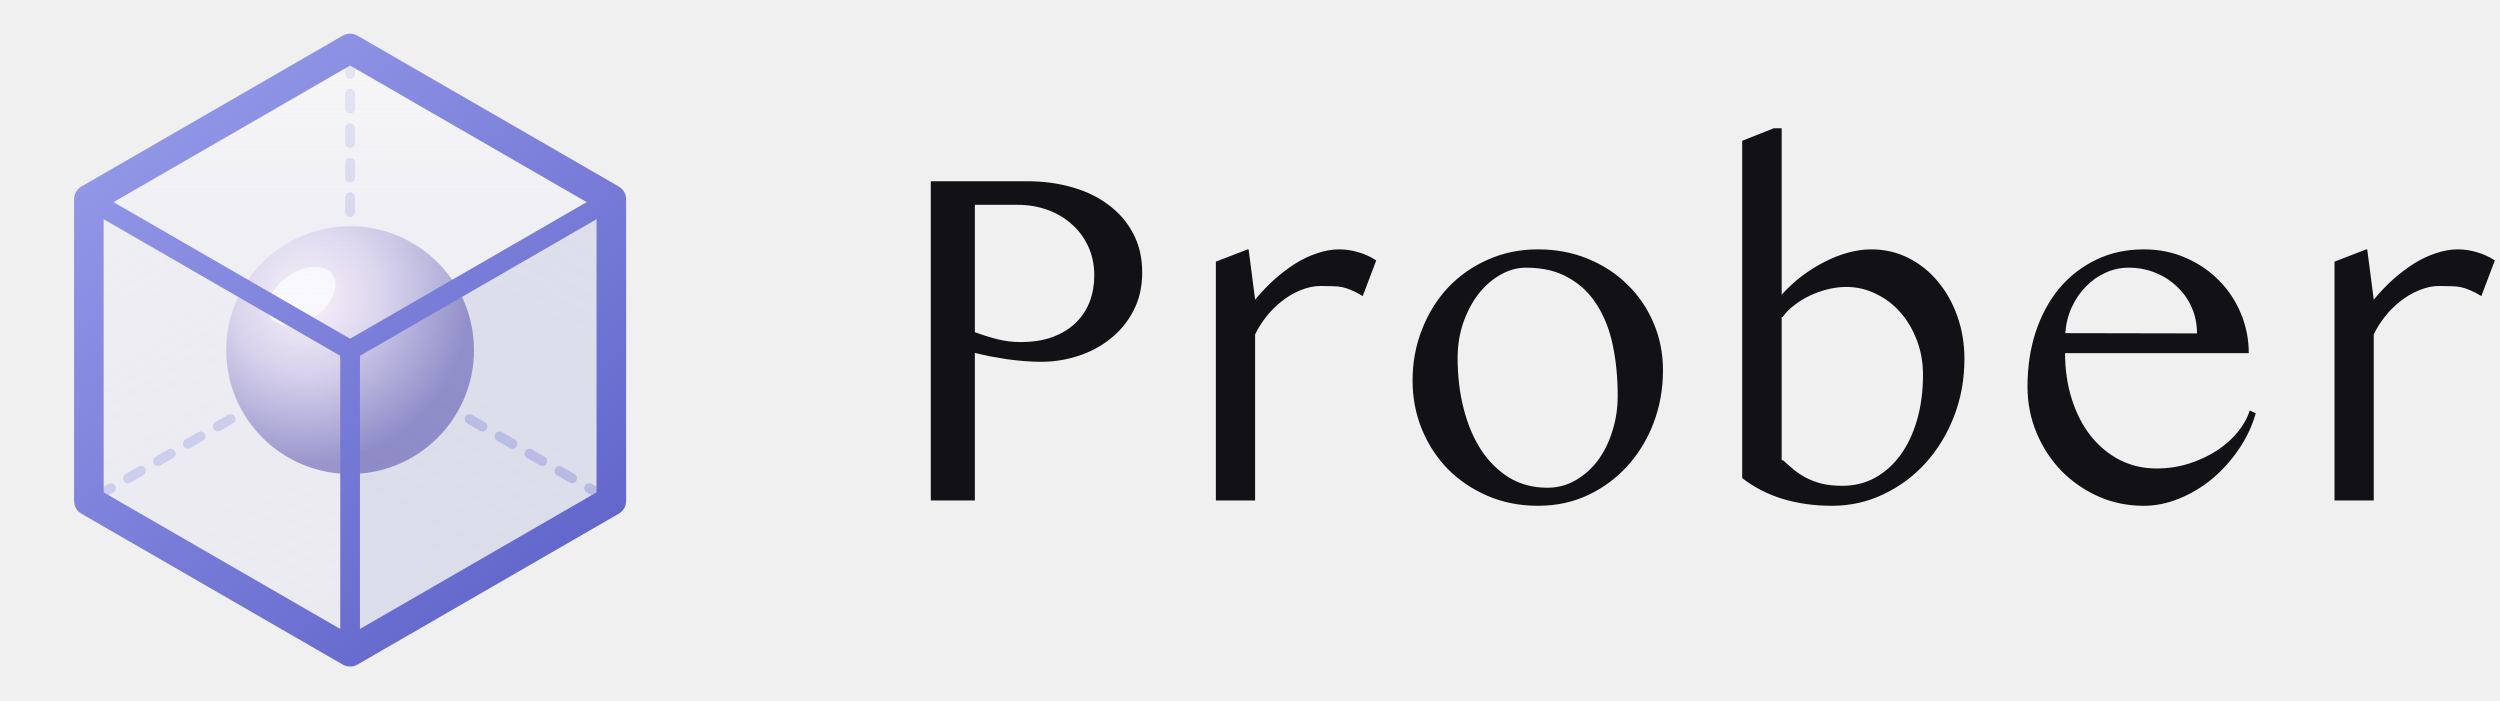
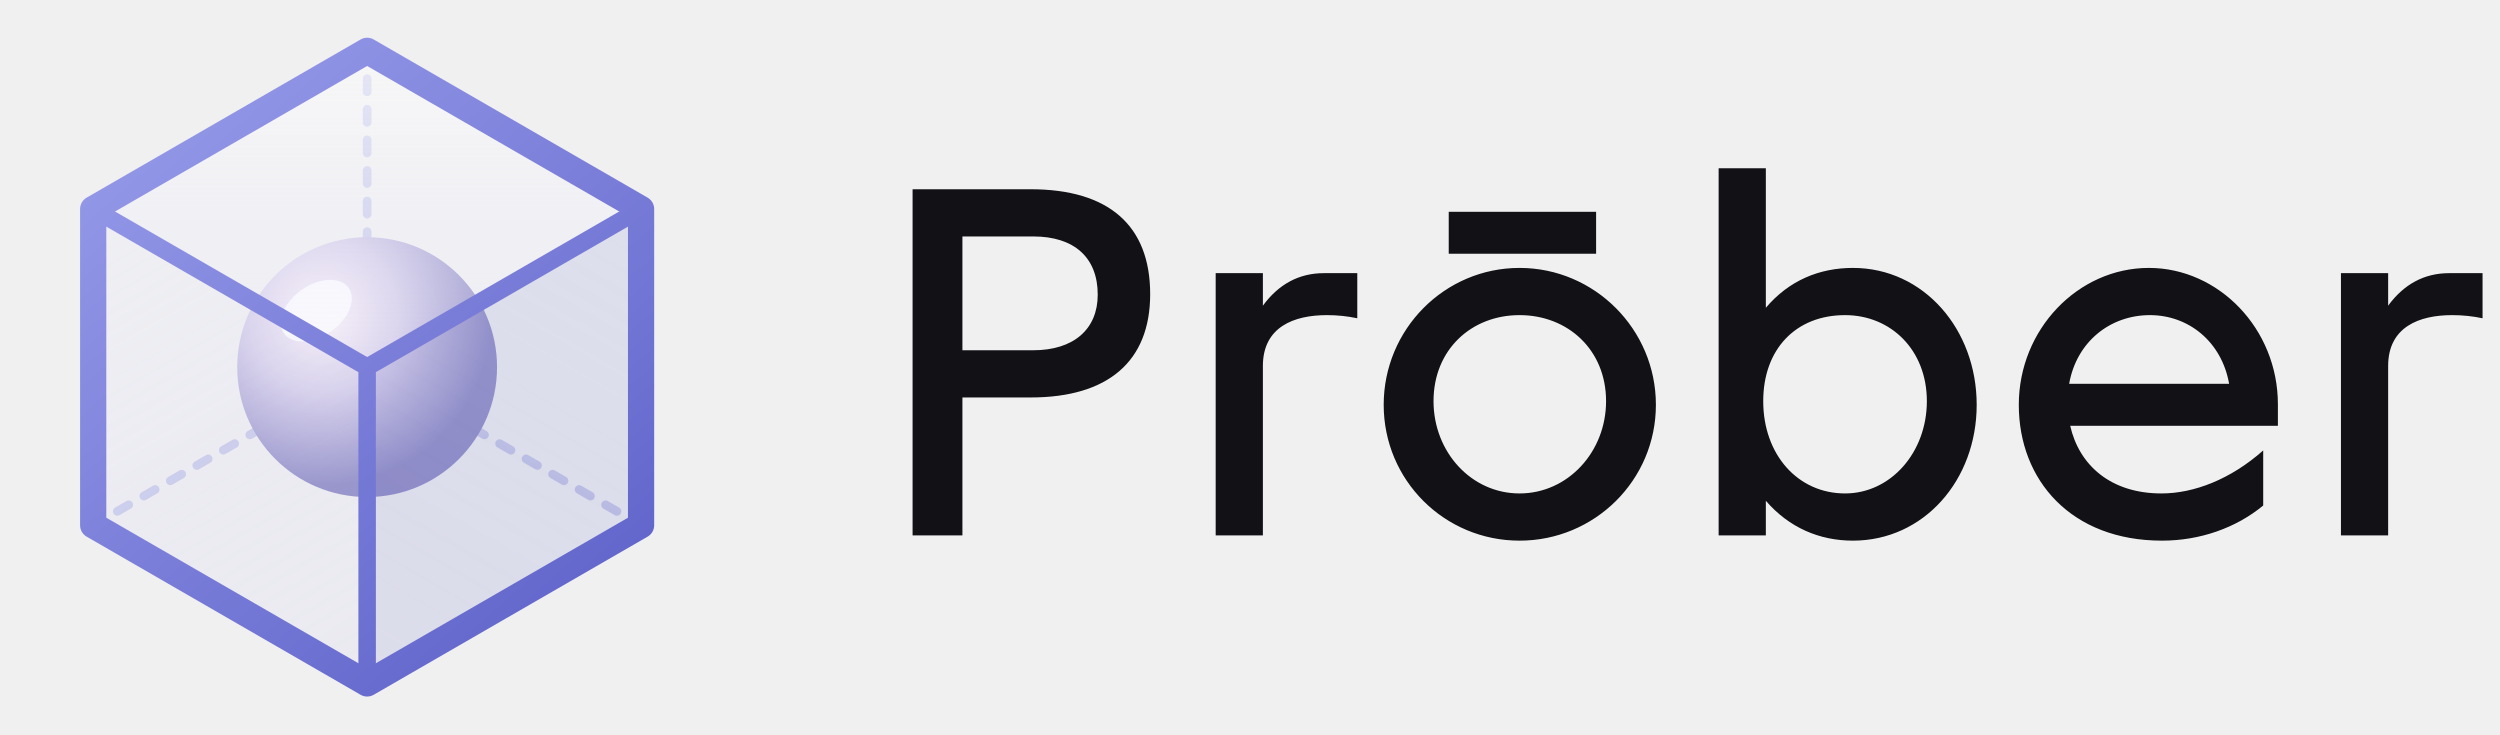
- <svg xmlns="http://www.w3.org/2000/svg" width="507" height="142" viewBox="0 0 507 142" fill="none">
-   <path d="M71 71V9.831M71 71L18.023 101.585M71 71L123.977 101.585" stroke="url(#paint0_linear_349_842)" stroke-opacity="0.35" stroke-width="2" stroke-linecap="round" stroke-dasharray="3 4" />
-   <path d="M71 96.123C84.875 96.123 96.123 84.875 96.123 71C96.123 57.125 84.875 45.877 71 45.877C57.125 45.877 45.877 57.125 45.877 71C45.877 84.875 57.125 96.123 71 96.123Z" fill="url(#paint1_radial_349_842)" />
-   <path d="M63.989 64.104C67.448 61.682 68.99 57.915 67.433 55.692C65.875 53.468 61.809 53.629 58.35 56.051C54.891 58.473 53.349 62.239 54.906 64.463C56.463 66.687 60.529 66.526 63.989 64.104Z" fill="white" fill-opacity="0.9" />
-   <path d="M71 9.831L123.977 40.416L71 71L18.023 40.416L71 9.831Z" fill="url(#paint2_linear_349_842)" />
-   <path d="M18.023 40.415L71 71V132.169L18.023 101.584V40.415Z" fill="url(#paint3_linear_349_842)" />
-   <path d="M123.977 40.415L71 71V132.169L123.977 101.584V40.415Z" fill="url(#paint4_linear_349_842)" />
-   <path d="M71 9.831L123.977 40.416V101.585L71 132.17L18.023 101.585V40.416L71 9.831Z" stroke="url(#paint5_linear_349_842)" stroke-width="6" stroke-linejoin="round" />
-   <path d="M18.023 40.415L71 71M71 71L123.977 40.415M71 71V132.169" stroke="url(#paint6_linear_349_842)" stroke-width="4" stroke-linecap="round" stroke-linejoin="round" />
-   <path d="M188.766 36.754H208.297C211.552 36.754 214.596 37.161 217.428 37.975C220.292 38.788 222.766 39.993 224.85 41.588C226.965 43.15 228.626 45.087 229.83 47.398C231.035 49.677 231.637 52.297 231.637 55.26C231.637 58.19 231.035 60.794 229.83 63.072C228.658 65.318 227.096 67.206 225.143 68.736C223.222 70.266 221.041 71.422 218.6 72.203C216.158 72.984 213.684 73.375 211.178 73.375C210.071 73.375 208.915 73.326 207.711 73.228C206.507 73.131 205.318 73.001 204.146 72.838C202.975 72.643 201.835 72.447 200.729 72.252C199.622 72.024 198.613 71.796 197.701 71.568V101.5H188.766V36.754ZM197.701 67.369C199.199 67.922 200.712 68.394 202.242 68.785C203.805 69.176 205.367 69.371 206.93 69.371C209.436 69.371 211.617 69.029 213.473 68.346C215.361 67.63 216.923 66.669 218.16 65.465C219.43 64.228 220.374 62.796 220.992 61.168C221.611 59.508 221.92 57.75 221.92 55.895C221.92 53.714 221.513 51.744 220.699 49.986C219.885 48.228 218.779 46.731 217.379 45.494C215.979 44.225 214.335 43.248 212.447 42.565C210.559 41.881 208.541 41.539 206.393 41.539H197.701V67.369ZM253.023 50.572H253.219L254.537 60.777C255.774 59.28 257.076 57.913 258.443 56.676C259.843 55.439 261.259 54.365 262.691 53.453C264.156 52.542 265.637 51.842 267.135 51.353C268.665 50.833 270.162 50.572 271.627 50.572C272.929 50.572 274.215 50.768 275.484 51.158C276.754 51.516 277.958 52.07 279.098 52.818L276.363 60.045C275.517 59.524 274.768 59.133 274.117 58.873C273.466 58.58 272.831 58.368 272.213 58.238C271.594 58.108 270.943 58.043 270.26 58.043C269.576 58.01 268.795 57.994 267.916 57.994C266.484 57.994 265.084 58.287 263.717 58.873C262.35 59.426 261.08 60.175 259.908 61.119C258.736 62.031 257.695 63.072 256.783 64.244C255.872 65.416 255.123 66.604 254.537 67.809V101.5H246.578V53.062L253.023 50.572ZM311.91 102.574C308.232 102.574 304.83 101.907 301.705 100.572C298.613 99.238 295.927 97.431 293.648 95.152C291.402 92.841 289.645 90.156 288.375 87.096C287.105 84.003 286.471 80.699 286.471 77.184C286.471 73.505 287.105 70.055 288.375 66.832C289.645 63.577 291.402 60.745 293.648 58.336C295.927 55.927 298.613 54.039 301.705 52.672C304.83 51.272 308.232 50.572 311.91 50.572C315.556 50.572 318.925 51.207 322.018 52.477C325.11 53.746 327.779 55.488 330.025 57.701C332.304 59.915 334.078 62.519 335.348 65.514C336.617 68.476 337.252 71.666 337.252 75.084C337.252 78.86 336.617 82.424 335.348 85.777C334.078 89.098 332.304 92.011 330.025 94.518C327.779 96.992 325.11 98.961 322.018 100.426C318.925 101.858 315.556 102.574 311.91 102.574ZM313.814 98.912C315.898 98.912 317.802 98.408 319.527 97.398C321.285 96.389 322.799 95.038 324.068 93.346C325.338 91.62 326.314 89.635 326.998 87.389C327.714 85.143 328.072 82.766 328.072 80.26C328.072 76.647 327.747 73.261 327.096 70.103C326.445 66.946 325.37 64.195 323.873 61.852C322.408 59.508 320.488 57.669 318.111 56.334C315.768 54.967 312.887 54.283 309.469 54.283C307.678 54.283 305.937 54.772 304.244 55.748C302.584 56.692 301.103 57.994 299.801 59.654C298.531 61.315 297.506 63.268 296.725 65.514C295.976 67.727 295.602 70.087 295.602 72.594C295.602 76.24 296.008 79.658 296.822 82.848C297.636 86.038 298.808 88.821 300.338 91.197C301.9 93.574 303.805 95.462 306.051 96.861C308.329 98.228 310.917 98.912 313.814 98.912ZM353.316 28.551L359.713 26.012H361.324V59.752C362.594 58.352 363.977 57.083 365.475 55.943C367.005 54.804 368.551 53.844 370.113 53.062C371.708 52.249 373.303 51.63 374.898 51.207C376.493 50.784 378.007 50.572 379.439 50.572C382.206 50.572 384.745 51.158 387.057 52.33C389.368 53.502 391.354 55.097 393.014 57.115C394.706 59.133 396.025 61.493 396.969 64.195C397.913 66.865 398.385 69.729 398.385 72.789C398.385 76.923 397.685 80.797 396.285 84.41C394.885 88.023 392.965 91.181 390.523 93.883C388.115 96.552 385.266 98.668 381.979 100.23C378.723 101.793 375.24 102.574 371.529 102.574C368.014 102.574 364.71 102.118 361.617 101.207C358.525 100.263 355.758 98.847 353.316 96.959V28.551ZM361.324 93.346H361.617C362.236 93.932 362.919 94.534 363.668 95.152C364.417 95.771 365.263 96.341 366.207 96.861C367.151 97.35 368.225 97.757 369.43 98.082C370.667 98.375 372.066 98.522 373.629 98.522C376.07 98.522 378.3 97.968 380.318 96.861C382.337 95.722 384.062 94.159 385.494 92.174C386.926 90.156 388.033 87.779 388.814 85.045C389.596 82.278 389.986 79.267 389.986 76.012C389.986 73.538 389.579 71.227 388.766 69.078C387.952 66.897 386.845 65.009 385.445 63.414C384.046 61.786 382.385 60.517 380.465 59.605C378.577 58.661 376.559 58.19 374.41 58.19C373.173 58.19 371.904 58.352 370.602 58.678C369.332 59.003 368.111 59.443 366.939 59.996C365.8 60.55 364.758 61.2 363.814 61.949C362.87 62.665 362.105 63.447 361.52 64.293H361.324V93.346ZM434.713 102.574C431.458 102.574 428.398 101.939 425.533 100.67C422.701 99.4 420.211 97.675 418.062 95.494C415.947 93.313 414.27 90.758 413.033 87.828C411.796 84.866 411.178 81.725 411.178 78.404C411.178 74.4 411.731 70.706 412.838 67.32C413.977 63.902 415.572 60.956 417.623 58.482C419.706 56.008 422.197 54.072 425.094 52.672C427.991 51.272 431.214 50.572 434.762 50.572C437.887 50.572 440.751 51.158 443.355 52.33C445.96 53.469 448.206 55.016 450.094 56.969C451.982 58.889 453.447 61.119 454.488 63.658C455.53 66.197 456.051 68.85 456.051 71.617H418.795C418.795 74.97 419.251 78.079 420.162 80.943C421.074 83.808 422.343 86.282 423.971 88.365C425.631 90.449 427.584 92.076 429.83 93.248C432.109 94.42 434.615 95.006 437.35 95.006C439.628 95.006 441.809 94.68 443.893 94.029C446.008 93.346 447.896 92.467 449.557 91.393C451.249 90.286 452.665 89.033 453.805 87.633C454.977 86.201 455.79 84.736 456.246 83.238L457.467 83.824C456.718 86.428 455.562 88.87 454 91.148C452.47 93.394 450.68 95.38 448.629 97.106C446.578 98.798 444.348 100.133 441.939 101.109C439.563 102.086 437.154 102.574 434.713 102.574ZM444.576 67.613H445.553C445.553 65.725 445.195 63.967 444.479 62.34C443.762 60.712 442.77 59.312 441.5 58.141C440.263 56.936 438.798 55.992 437.105 55.309C435.413 54.625 433.606 54.283 431.686 54.283C430.058 54.283 428.495 54.625 426.998 55.309C425.533 55.96 424.215 56.887 423.043 58.092C421.871 59.264 420.911 60.663 420.162 62.291C419.413 63.919 418.974 65.676 418.844 67.564L444.576 67.613ZM479.879 50.572H480.074L481.393 60.777C482.63 59.28 483.932 57.913 485.299 56.676C486.699 55.439 488.115 54.365 489.547 53.453C491.012 52.542 492.493 51.842 493.99 51.353C495.52 50.833 497.018 50.572 498.482 50.572C499.785 50.572 501.07 50.768 502.34 51.158C503.609 51.516 504.814 52.07 505.953 52.818L503.219 60.045C502.372 59.524 501.624 59.133 500.973 58.873C500.322 58.58 499.687 58.368 499.068 58.238C498.45 58.108 497.799 58.043 497.115 58.043C496.432 58.01 495.65 57.994 494.771 57.994C493.339 57.994 491.939 58.287 490.572 58.873C489.205 59.426 487.936 60.175 486.764 61.119C485.592 62.031 484.55 63.072 483.639 64.244C482.727 65.416 481.979 66.604 481.393 67.809V101.5H473.434V53.062L479.879 50.572Z" fill="#111116" />
+ <svg xmlns="http://www.w3.org/2000/svg" width="572" height="168" viewBox="0 0 572 168" fill="none">
+   <path d="M84 84V11.631M84 84L21.323 120.185M84 84L146.677 120.185" stroke="url(#paint0_linear_369_994)" stroke-opacity="0.35" stroke-width="2" stroke-linecap="round" stroke-dasharray="3 4" />
+   <path d="M84 113.723C100.416 113.723 113.723 100.416 113.723 84C113.723 67.585 100.416 54.277 84 54.277C67.585 54.277 54.277 67.585 54.277 84C54.277 100.416 67.585 113.723 84 113.723Z" fill="url(#paint1_radial_369_994)" />
+   <path d="M75.705 75.841C79.797 72.975 81.622 68.519 79.779 65.888C77.937 63.257 73.126 63.448 69.034 66.313C64.941 69.179 63.117 73.635 64.959 76.266C66.801 78.897 71.612 78.706 75.705 75.841Z" fill="white" fill-opacity="0.9" />
+   <path d="M84 11.631L146.677 47.816L84 84L21.323 47.816L84 11.631Z" fill="url(#paint2_linear_369_994)" />
+   <path d="M21.323 47.815L84 84V156.369L21.323 120.185V47.815Z" fill="url(#paint3_linear_369_994)" />
+   <path d="M146.677 47.815L84 84V156.369L146.677 120.185V47.815Z" fill="url(#paint4_linear_369_994)" />
+   <path d="M84 11.631L146.677 47.816V120.185L84 156.369L21.323 120.185V47.816L84 11.631Z" stroke="url(#paint5_linear_369_994)" stroke-width="6" stroke-linejoin="round" />
+   <path d="M21.323 47.815L84 84M84 84L146.677 47.815M84 84V156.369" stroke="url(#paint6_linear_369_994)" stroke-width="4" stroke-linecap="round" stroke-linejoin="round" />
+   <path d="M208.8 122.5V43.3H235.8C253.68 43.3 263.16 51.58 263.16 67.3C263.16 82.66 253.56 90.94 235.8 90.94H220.2V122.5H208.8ZM220.2 80.14H236.4C245.64 80.14 251.16 75.34 251.16 67.42C251.16 58.9 245.76 54.1 236.4 54.1H220.2V80.14ZM302.867 62.5H310.547V72.82C308.267 72.34 305.987 72.1 303.587 72.1C296.147 72.1 288.947 74.74 288.947 83.74V122.5H278.147V62.5H288.947V69.94C292.547 65.02 297.227 62.5 302.867 62.5ZM347.669 123.7C330.509 123.7 316.589 109.9 316.589 92.62C316.589 75.34 330.509 61.3 347.669 61.3C364.829 61.3 378.869 75.34 378.869 92.62C378.869 109.9 364.829 123.7 347.669 123.7ZM347.669 112.9C358.709 112.9 367.469 103.42 367.469 91.78C367.469 80.02 358.709 72.1 347.669 72.1C336.629 72.1 327.989 80.02 327.989 91.78C327.989 103.42 336.629 112.9 347.669 112.9ZM331.469 58.06V48.46H365.189V58.06H331.469ZM393.225 122.5V38.5H404.025V70.42C409.305 64.18 416.265 61.3 423.945 61.3C440.145 61.3 452.265 75.34 452.265 92.62C452.265 109.9 440.145 123.7 423.945 123.7C416.265 123.7 409.305 120.7 404.025 114.58V122.5H393.225ZM422.145 112.9C432.585 112.9 440.865 103.54 440.865 91.78C440.865 80.02 432.585 72.1 422.145 72.1C410.865 72.1 403.425 79.9 403.425 91.78C403.425 104.02 411.345 112.9 422.145 112.9ZM461.902 92.62C461.902 75.34 475.462 61.3 491.662 61.3C507.622 61.3 521.182 75.22 521.182 92.5V97.42H473.662C475.702 106.42 482.902 112.9 494.542 112.9C501.982 112.9 510.382 109.66 517.822 103.06V115.66C511.582 120.82 503.302 123.7 494.662 123.7C473.902 123.7 461.902 109.9 461.902 92.62ZM473.422 87.82H510.022C508.342 78.22 500.782 72.1 491.902 72.1C482.782 72.1 475.102 78.22 473.422 87.82ZM560.328 62.5H568.008V72.82C565.728 72.34 563.448 72.1 561.048 72.1C553.608 72.1 546.408 74.74 546.408 83.74V122.5H535.608V62.5H546.408V69.94C550.008 65.02 554.688 62.5 560.328 62.5Z" fill="#111116" />
  <defs>
-     <linearGradient id="paint0_linear_349_842" x1="17.477" y1="9.831" x2="124.523" y2="132.17" gradientUnits="userSpaceOnUse">
+     <linearGradient id="paint0_linear_369_994" x1="20.677" y1="11.631" x2="147.323" y2="156.369" gradientUnits="userSpaceOnUse">
      <stop stop-color="#9A9EEB" />
      <stop offset="1" stop-color="#5B5FC7" />
    </linearGradient>
-     <radialGradient id="paint1_radial_349_842" cx="0" cy="0" r="1" gradientUnits="userSpaceOnUse" gradientTransform="translate(62.2616 61.1693) scale(32.7692)">
+     <radialGradient id="paint1_radial_369_994" cx="0" cy="0" r="1" gradientUnits="userSpaceOnUse" gradientTransform="translate(73.6616 72.3697) scale(38.7692)">
      <stop stop-color="#FFF6F9" />
      <stop offset="0.45" stop-color="#D6CEE9" />
      <stop offset="1" stop-color="#8A86C2" />
    </radialGradient>
-     <linearGradient id="paint2_linear_349_842" x1="71" y1="9.831" x2="71" y2="71" gradientUnits="userSpaceOnUse">
+     <linearGradient id="paint2_linear_369_994" x1="84" y1="11.631" x2="84" y2="84" gradientUnits="userSpaceOnUse">
      <stop stop-color="white" stop-opacity="0.5" />
      <stop offset="1" stop-color="#E4E5FA" stop-opacity="0.25" />
    </linearGradient>
-     <linearGradient id="paint3_linear_349_842" x1="18.023" y1="40.415" x2="71" y2="132.169" gradientUnits="userSpaceOnUse">
+     <linearGradient id="paint3_linear_369_994" x1="21.323" y1="47.815" x2="84" y2="156.369" gradientUnits="userSpaceOnUse">
      <stop stop-color="#EEEFFC" stop-opacity="0.3" />
      <stop offset="1" stop-color="#C9CBF2" stop-opacity="0.15" />
    </linearGradient>
-     <linearGradient id="paint4_linear_349_842" x1="123.977" y1="40.415" x2="71" y2="132.169" gradientUnits="userSpaceOnUse">
+     <linearGradient id="paint4_linear_369_994" x1="146.677" y1="47.815" x2="84" y2="156.369" gradientUnits="userSpaceOnUse">
      <stop stop-color="#B6BAE4" stop-opacity="0.3" />
      <stop offset="1" stop-color="#8E92D8" stop-opacity="0.2" />
    </linearGradient>
-     <linearGradient id="paint5_linear_349_842" x1="17.477" y1="9.831" x2="124.523" y2="132.17" gradientUnits="userSpaceOnUse">
+     <linearGradient id="paint5_linear_369_994" x1="20.677" y1="11.631" x2="147.323" y2="156.369" gradientUnits="userSpaceOnUse">
      <stop stop-color="#9A9EEB" />
      <stop offset="1" stop-color="#5B5FC7" />
    </linearGradient>
-     <linearGradient id="paint6_linear_349_842" x1="17.477" y1="9.83" x2="124.523" y2="132.169" gradientUnits="userSpaceOnUse">
+     <linearGradient id="paint6_linear_369_994" x1="20.677" y1="11.631" x2="147.323" y2="156.369" gradientUnits="userSpaceOnUse">
      <stop stop-color="#9A9EEB" />
      <stop offset="1" stop-color="#5B5FC7" />
    </linearGradient>
  </defs>
</svg>
